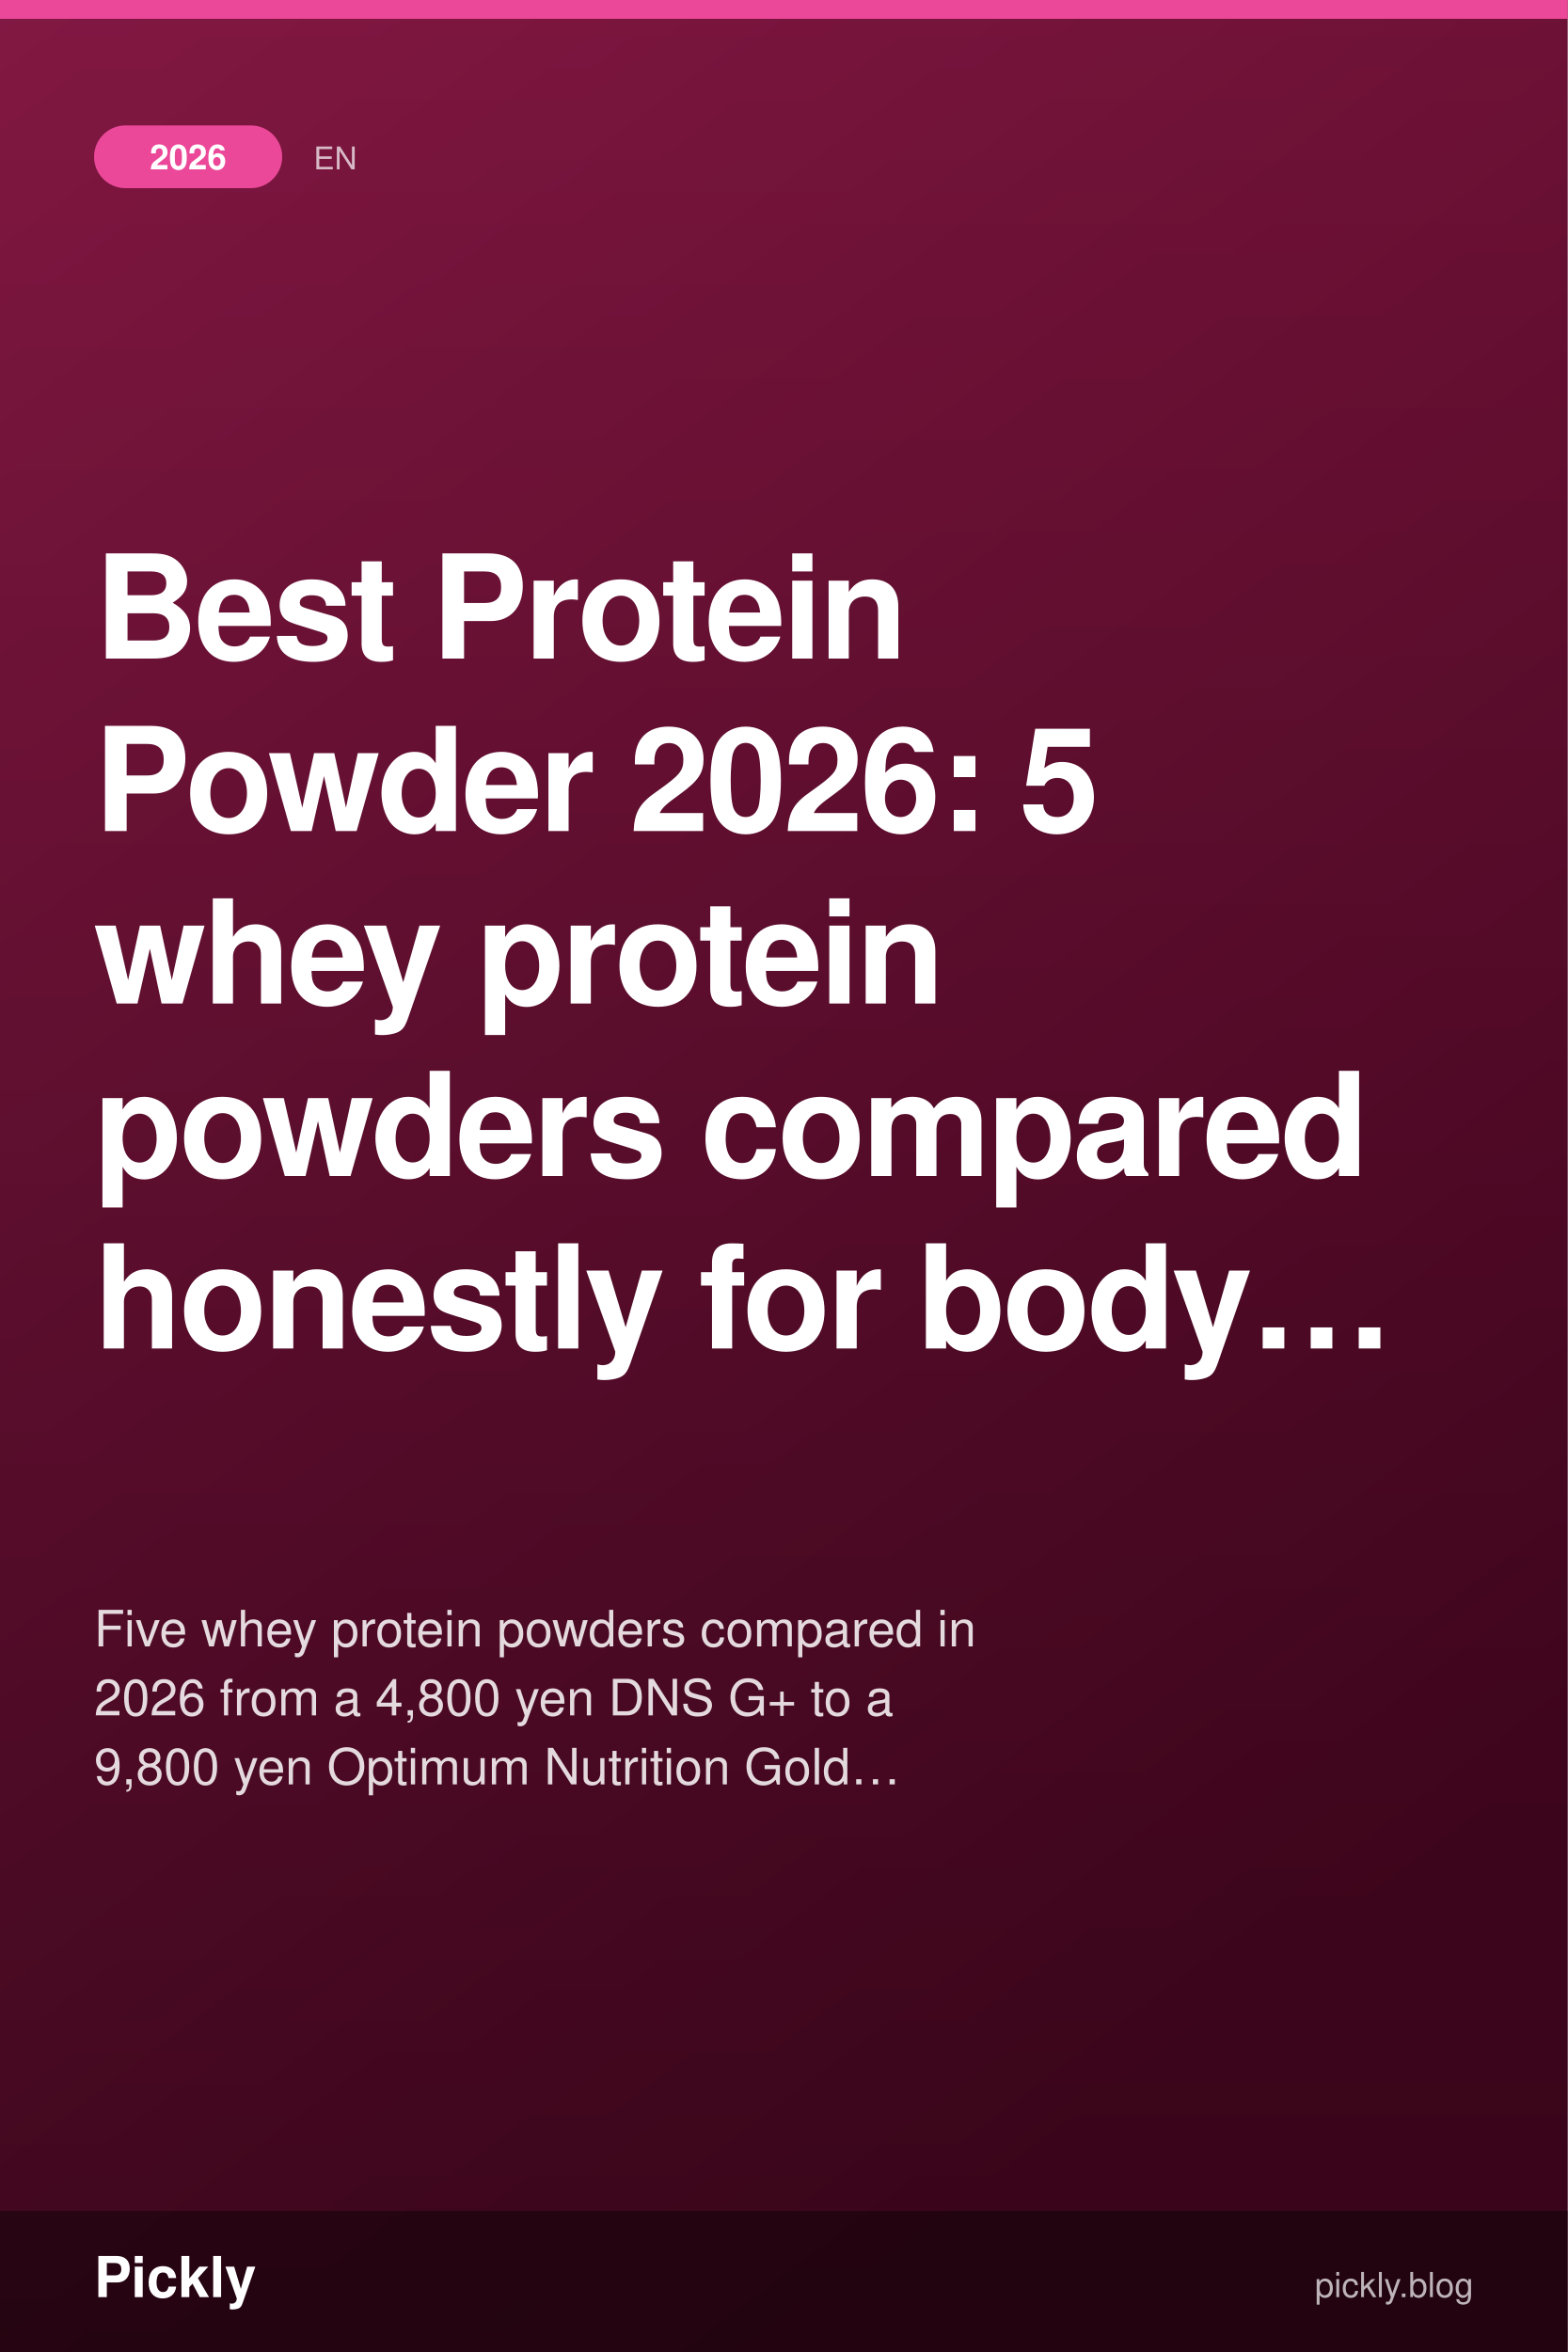
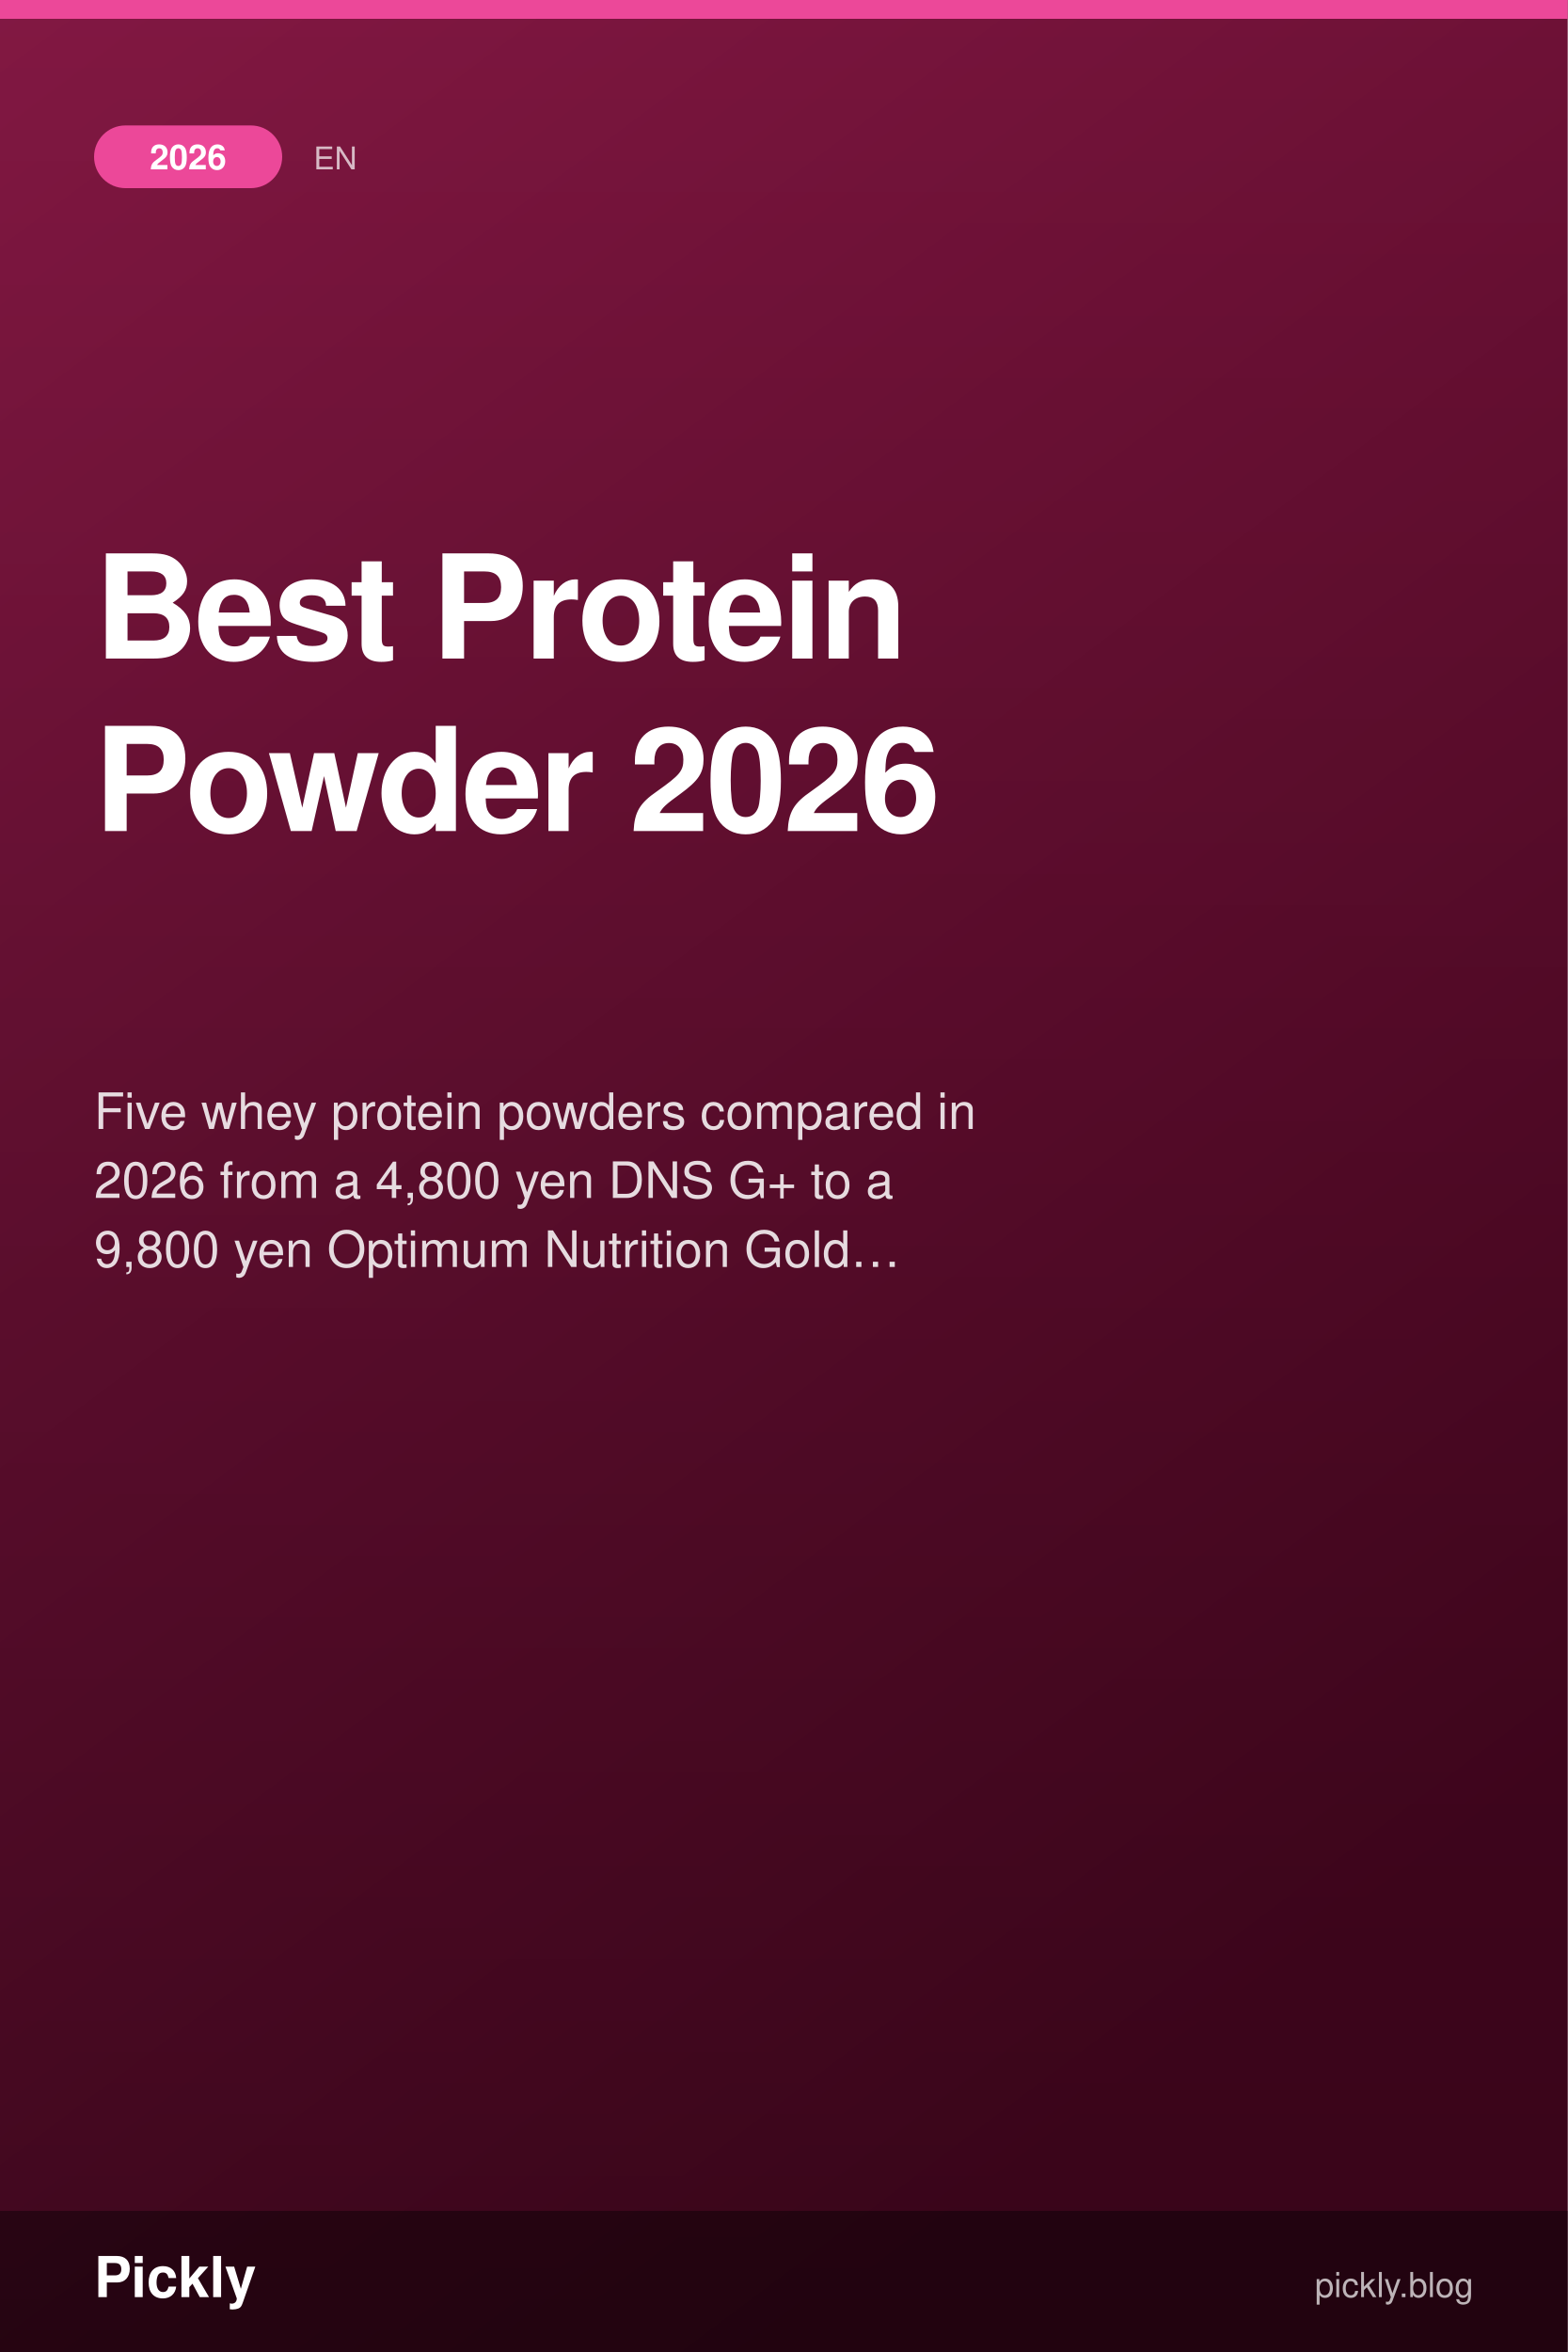
<svg xmlns="http://www.w3.org/2000/svg" width="1000" height="1500" viewBox="0 0 1000 1500">
  <defs>
    <linearGradient id="bg" x1="0" y1="0" x2="0.5" y2="1">
      <stop offset="0" stop-color="#831843" />
      <stop offset="1" stop-color="#500724" />
    </linearGradient>
    <linearGradient id="overlay" x1="0" y1="0" x2="0" y2="1">
      <stop offset="0" stop-color="rgba(0,0,0,0)" />
      <stop offset="1" stop-color="rgba(0,0,0,0.3)" />
    </linearGradient>
  </defs>
  <rect width="1000" height="1500" fill="url(#bg)" />
  <rect width="1000" height="1500" fill="url(#overlay)" />
  <rect x="0" y="0" width="1000" height="12" fill="#ec4899" />
  <rect x="60" y="80" width="120" height="40" rx="20" fill="#ec4899" />
  <text x="120" y="108" font-family="'Helvetica Neue', Helvetica, Arial, 'Hiragino Sans GB', 'Hiragino Sans', 'PingFang SC', 'PingFang TC', 'Apple SD Gothic Neo', 'Kohinoor Devanagari', 'Devanagari Sangam MN', 'Geeza Pro', 'SF Arabic', Thonburi, 'Sukhumvit Set', 'Arial Unicode MS', sans-serif" font-size="22" fill="#ffffff" font-weight="700" text-anchor="middle">2026</text>
  <text x="200" y="108" font-family="'Helvetica Neue', Helvetica, Arial, 'Hiragino Sans GB', 'Hiragino Sans', 'PingFang SC', 'PingFang TC', 'Apple SD Gothic Neo', 'Kohinoor Devanagari', 'Devanagari Sangam MN', 'Geeza Pro', 'SF Arabic', Thonburi, 'Sukhumvit Set', 'Arial Unicode MS', sans-serif" font-size="20" fill="rgba(255,255,255,0.7)" font-weight="500">EN</text>
  <text x="60" y="420" font-family="'Helvetica Neue', Helvetica, Arial, 'Hiragino Sans GB', 'Hiragino Sans', 'PingFang SC', 'PingFang TC', 'Apple SD Gothic Neo', 'Kohinoor Devanagari', 'Devanagari Sangam MN', 'Geeza Pro', 'SF Arabic', Thonburi, 'Sukhumvit Set', 'Arial Unicode MS', sans-serif" font-size="92" fill="#ffffff" font-weight="900" letter-spacing="-2" text-anchor="start">Best Protein</text>
-   <text x="60" y="530" font-family="'Helvetica Neue', Helvetica, Arial, 'Hiragino Sans GB', 'Hiragino Sans', 'PingFang SC', 'PingFang TC', 'Apple SD Gothic Neo', 'Kohinoor Devanagari', 'Devanagari Sangam MN', 'Geeza Pro', 'SF Arabic', Thonburi, 'Sukhumvit Set', 'Arial Unicode MS', sans-serif" font-size="92" fill="#ffffff" font-weight="900" letter-spacing="-2" text-anchor="start">Powder 2026: 5</text>
-   <text x="60" y="640" font-family="'Helvetica Neue', Helvetica, Arial, 'Hiragino Sans GB', 'Hiragino Sans', 'PingFang SC', 'PingFang TC', 'Apple SD Gothic Neo', 'Kohinoor Devanagari', 'Devanagari Sangam MN', 'Geeza Pro', 'SF Arabic', Thonburi, 'Sukhumvit Set', 'Arial Unicode MS', sans-serif" font-size="92" fill="#ffffff" font-weight="900" letter-spacing="-2" text-anchor="start">whey protein</text>
-   <text x="60" y="750" font-family="'Helvetica Neue', Helvetica, Arial, 'Hiragino Sans GB', 'Hiragino Sans', 'PingFang SC', 'PingFang TC', 'Apple SD Gothic Neo', 'Kohinoor Devanagari', 'Devanagari Sangam MN', 'Geeza Pro', 'SF Arabic', Thonburi, 'Sukhumvit Set', 'Arial Unicode MS', sans-serif" font-size="92" fill="#ffffff" font-weight="900" letter-spacing="-2" text-anchor="start">powders compared</text>
-   <text x="60" y="860" font-family="'Helvetica Neue', Helvetica, Arial, 'Hiragino Sans GB', 'Hiragino Sans', 'PingFang SC', 'PingFang TC', 'Apple SD Gothic Neo', 'Kohinoor Devanagari', 'Devanagari Sangam MN', 'Geeza Pro', 'SF Arabic', Thonburi, 'Sukhumvit Set', 'Arial Unicode MS', sans-serif" font-size="92" fill="#ffffff" font-weight="900" letter-spacing="-2" text-anchor="start">honestly for body…</text>
-   <text x="60" y="1050" font-family="'Helvetica Neue', Helvetica, Arial, 'Hiragino Sans GB', 'Hiragino Sans', 'PingFang SC', 'PingFang TC', 'Apple SD Gothic Neo', 'Kohinoor Devanagari', 'Devanagari Sangam MN', 'Geeza Pro', 'SF Arabic', Thonburi, 'Sukhumvit Set', 'Arial Unicode MS', sans-serif" font-size="32" fill="rgba(255,255,255,0.85)" font-weight="400" text-anchor="start">Five whey protein powders compared in</text>
-   <text x="60" y="1094" font-family="'Helvetica Neue', Helvetica, Arial, 'Hiragino Sans GB', 'Hiragino Sans', 'PingFang SC', 'PingFang TC', 'Apple SD Gothic Neo', 'Kohinoor Devanagari', 'Devanagari Sangam MN', 'Geeza Pro', 'SF Arabic', Thonburi, 'Sukhumvit Set', 'Arial Unicode MS', sans-serif" font-size="32" fill="rgba(255,255,255,0.85)" font-weight="400" text-anchor="start">2026 from a 4,800 yen DNS G+ to a</text>
-   <text x="60" y="1138" font-family="'Helvetica Neue', Helvetica, Arial, 'Hiragino Sans GB', 'Hiragino Sans', 'PingFang SC', 'PingFang TC', 'Apple SD Gothic Neo', 'Kohinoor Devanagari', 'Devanagari Sangam MN', 'Geeza Pro', 'SF Arabic', Thonburi, 'Sukhumvit Set', 'Arial Unicode MS', sans-serif" font-size="32" fill="rgba(255,255,255,0.85)" font-weight="400" text-anchor="start">9,800 yen Optimum Nutrition Gold…</text>
+   <text x="60" y="530" font-family="'Helvetica Neue', Helvetica, Arial, 'Hiragino Sans GB', 'Hiragino Sans', 'PingFang SC', 'PingFang TC', 'Apple SD Gothic Neo', 'Kohinoor Devanagari', 'Devanagari Sangam MN', 'Geeza Pro', 'SF Arabic', Thonburi, 'Sukhumvit Set', 'Arial Unicode MS', sans-serif" font-size="92" fill="#ffffff" font-weight="900" letter-spacing="-2" text-anchor="start">Powder 2026</text>
+   <text x="60" y="720" font-family="'Helvetica Neue', Helvetica, Arial, 'Hiragino Sans GB', 'Hiragino Sans', 'PingFang SC', 'PingFang TC', 'Apple SD Gothic Neo', 'Kohinoor Devanagari', 'Devanagari Sangam MN', 'Geeza Pro', 'SF Arabic', Thonburi, 'Sukhumvit Set', 'Arial Unicode MS', sans-serif" font-size="32" fill="rgba(255,255,255,0.85)" font-weight="400" text-anchor="start">Five whey protein powders compared in</text>
+   <text x="60" y="764" font-family="'Helvetica Neue', Helvetica, Arial, 'Hiragino Sans GB', 'Hiragino Sans', 'PingFang SC', 'PingFang TC', 'Apple SD Gothic Neo', 'Kohinoor Devanagari', 'Devanagari Sangam MN', 'Geeza Pro', 'SF Arabic', Thonburi, 'Sukhumvit Set', 'Arial Unicode MS', sans-serif" font-size="32" fill="rgba(255,255,255,0.85)" font-weight="400" text-anchor="start">2026 from a 4,800 yen DNS G+ to a</text>
+   <text x="60" y="808" font-family="'Helvetica Neue', Helvetica, Arial, 'Hiragino Sans GB', 'Hiragino Sans', 'PingFang SC', 'PingFang TC', 'Apple SD Gothic Neo', 'Kohinoor Devanagari', 'Devanagari Sangam MN', 'Geeza Pro', 'SF Arabic', Thonburi, 'Sukhumvit Set', 'Arial Unicode MS', sans-serif" font-size="32" fill="rgba(255,255,255,0.85)" font-weight="400" text-anchor="start">9,800 yen Optimum Nutrition Gold…</text>
  <rect x="0" y="1410" width="1000" height="90" fill="rgba(0,0,0,0.4)" />
  <text x="60" y="1465" font-family="'Helvetica Neue', Helvetica, Arial, 'Hiragino Sans GB', 'Hiragino Sans', 'PingFang SC', 'PingFang TC', 'Apple SD Gothic Neo', 'Kohinoor Devanagari', 'Devanagari Sangam MN', 'Geeza Pro', 'SF Arabic', Thonburi, 'Sukhumvit Set', 'Arial Unicode MS', sans-serif" font-size="36" fill="#ffffff" font-weight="800">Pickly</text>
  <text x="940" y="1465" font-family="'Helvetica Neue', Helvetica, Arial, 'Hiragino Sans GB', 'Hiragino Sans', 'PingFang SC', 'PingFang TC', 'Apple SD Gothic Neo', 'Kohinoor Devanagari', 'Devanagari Sangam MN', 'Geeza Pro', 'SF Arabic', Thonburi, 'Sukhumvit Set', 'Arial Unicode MS', sans-serif" font-size="22" fill="rgba(255,255,255,0.7)" font-weight="500" text-anchor="end">pickly.blog</text>
</svg>
